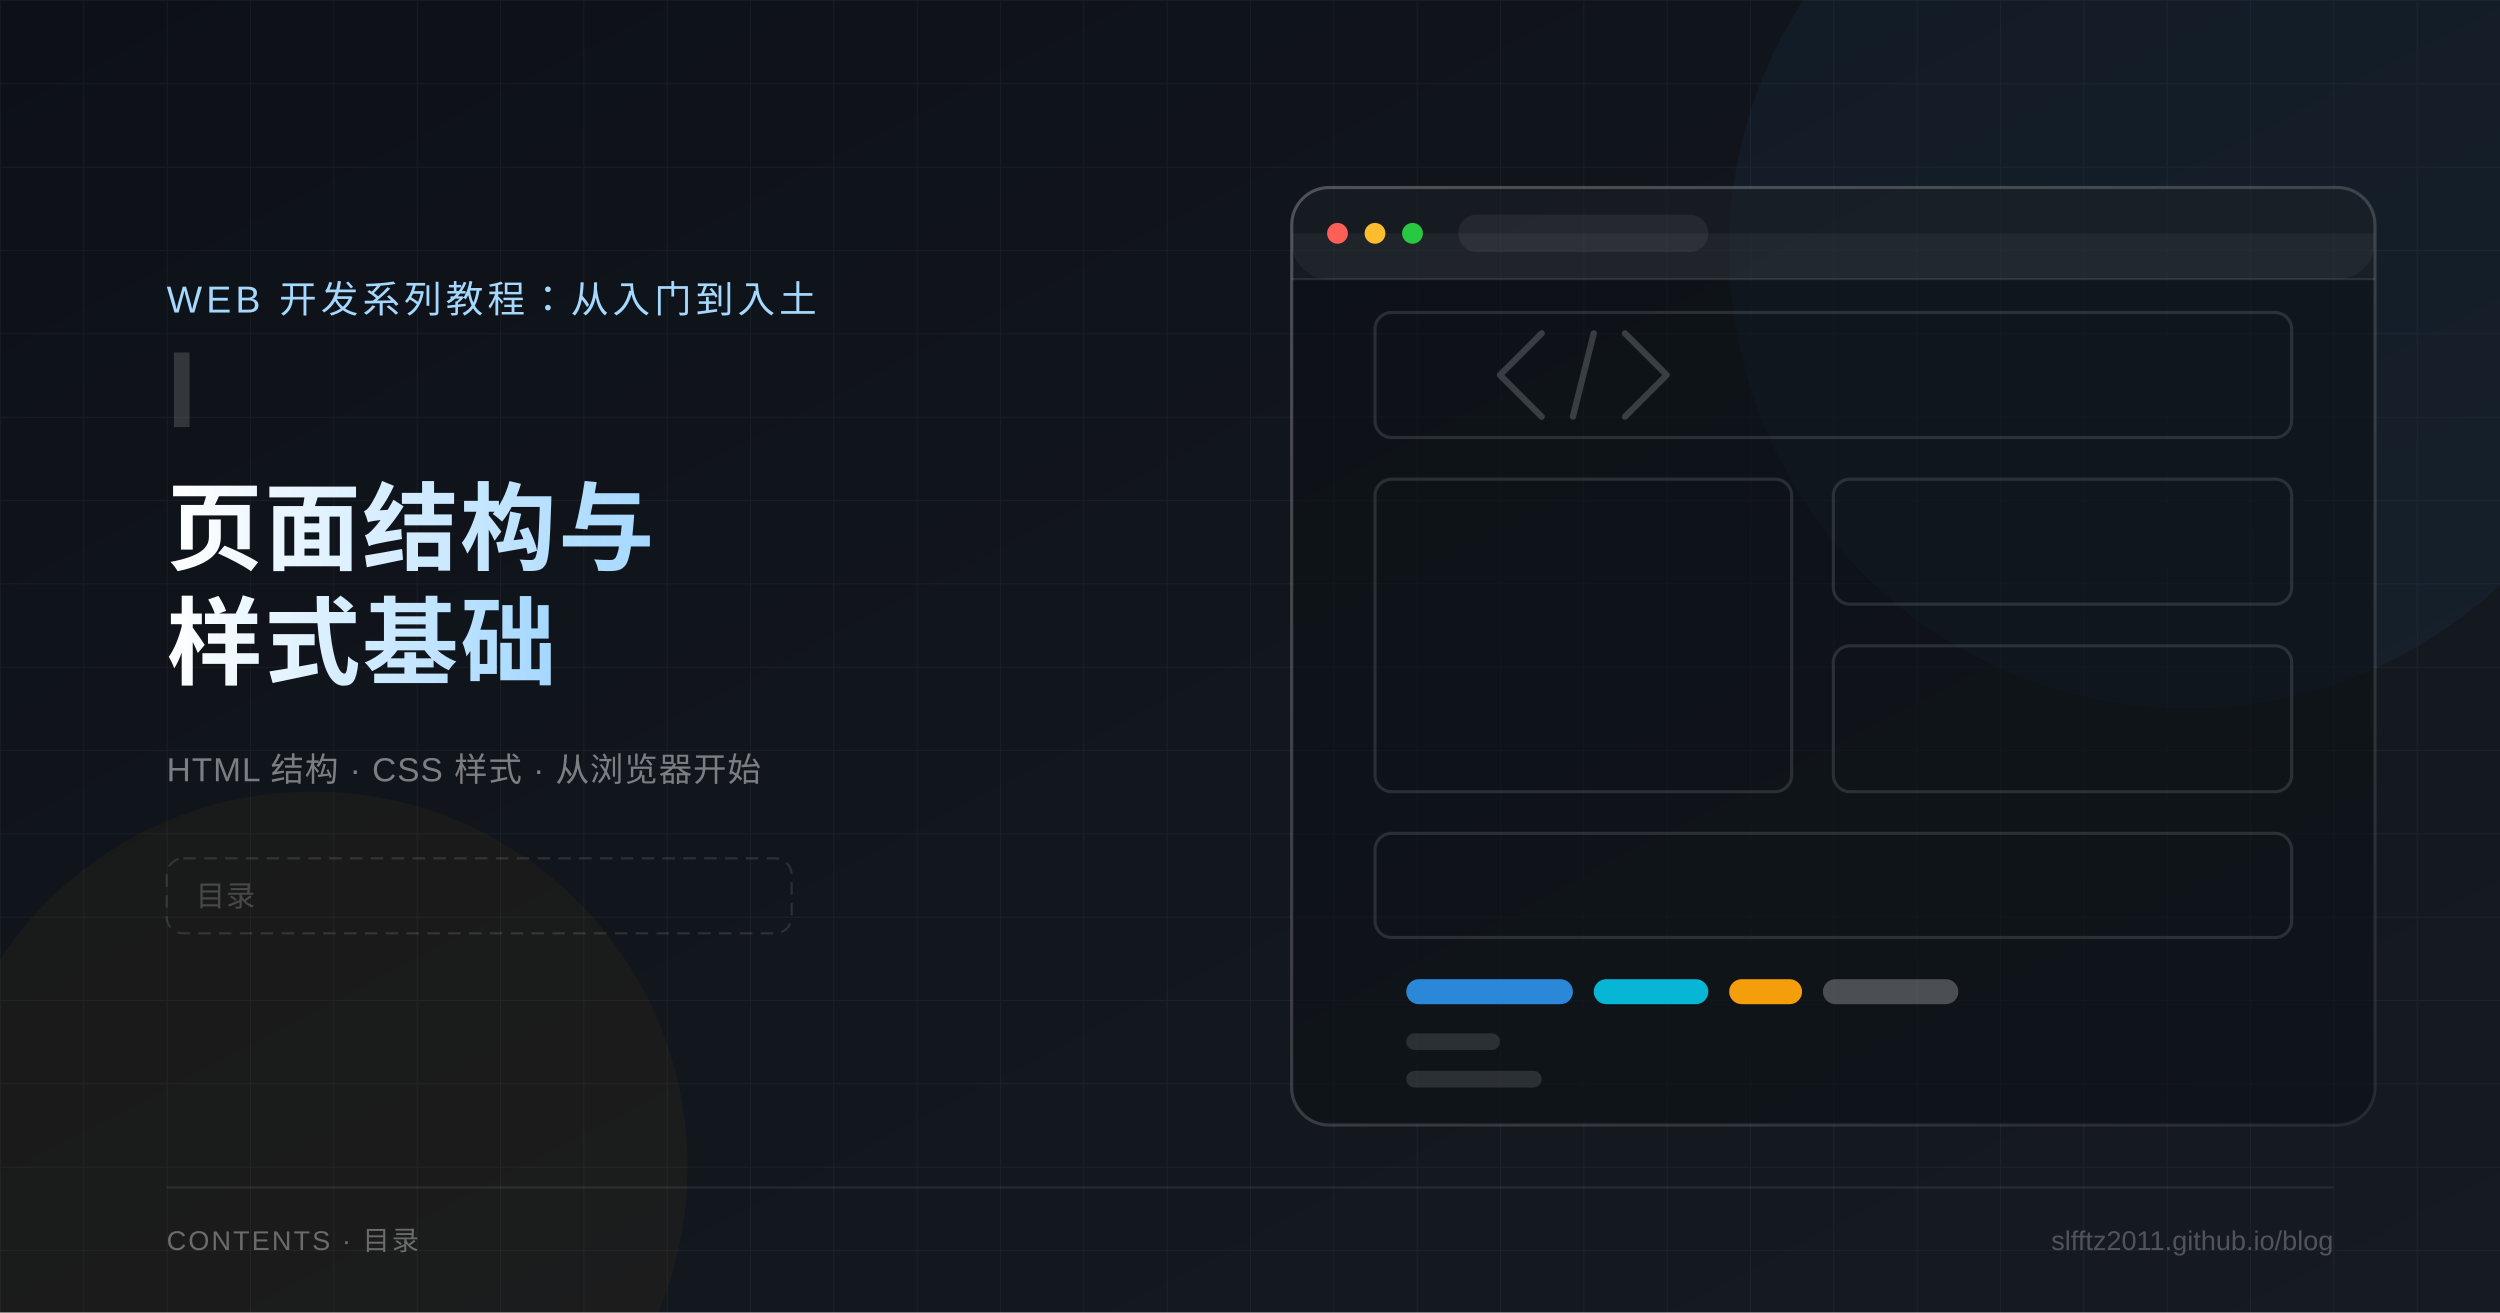
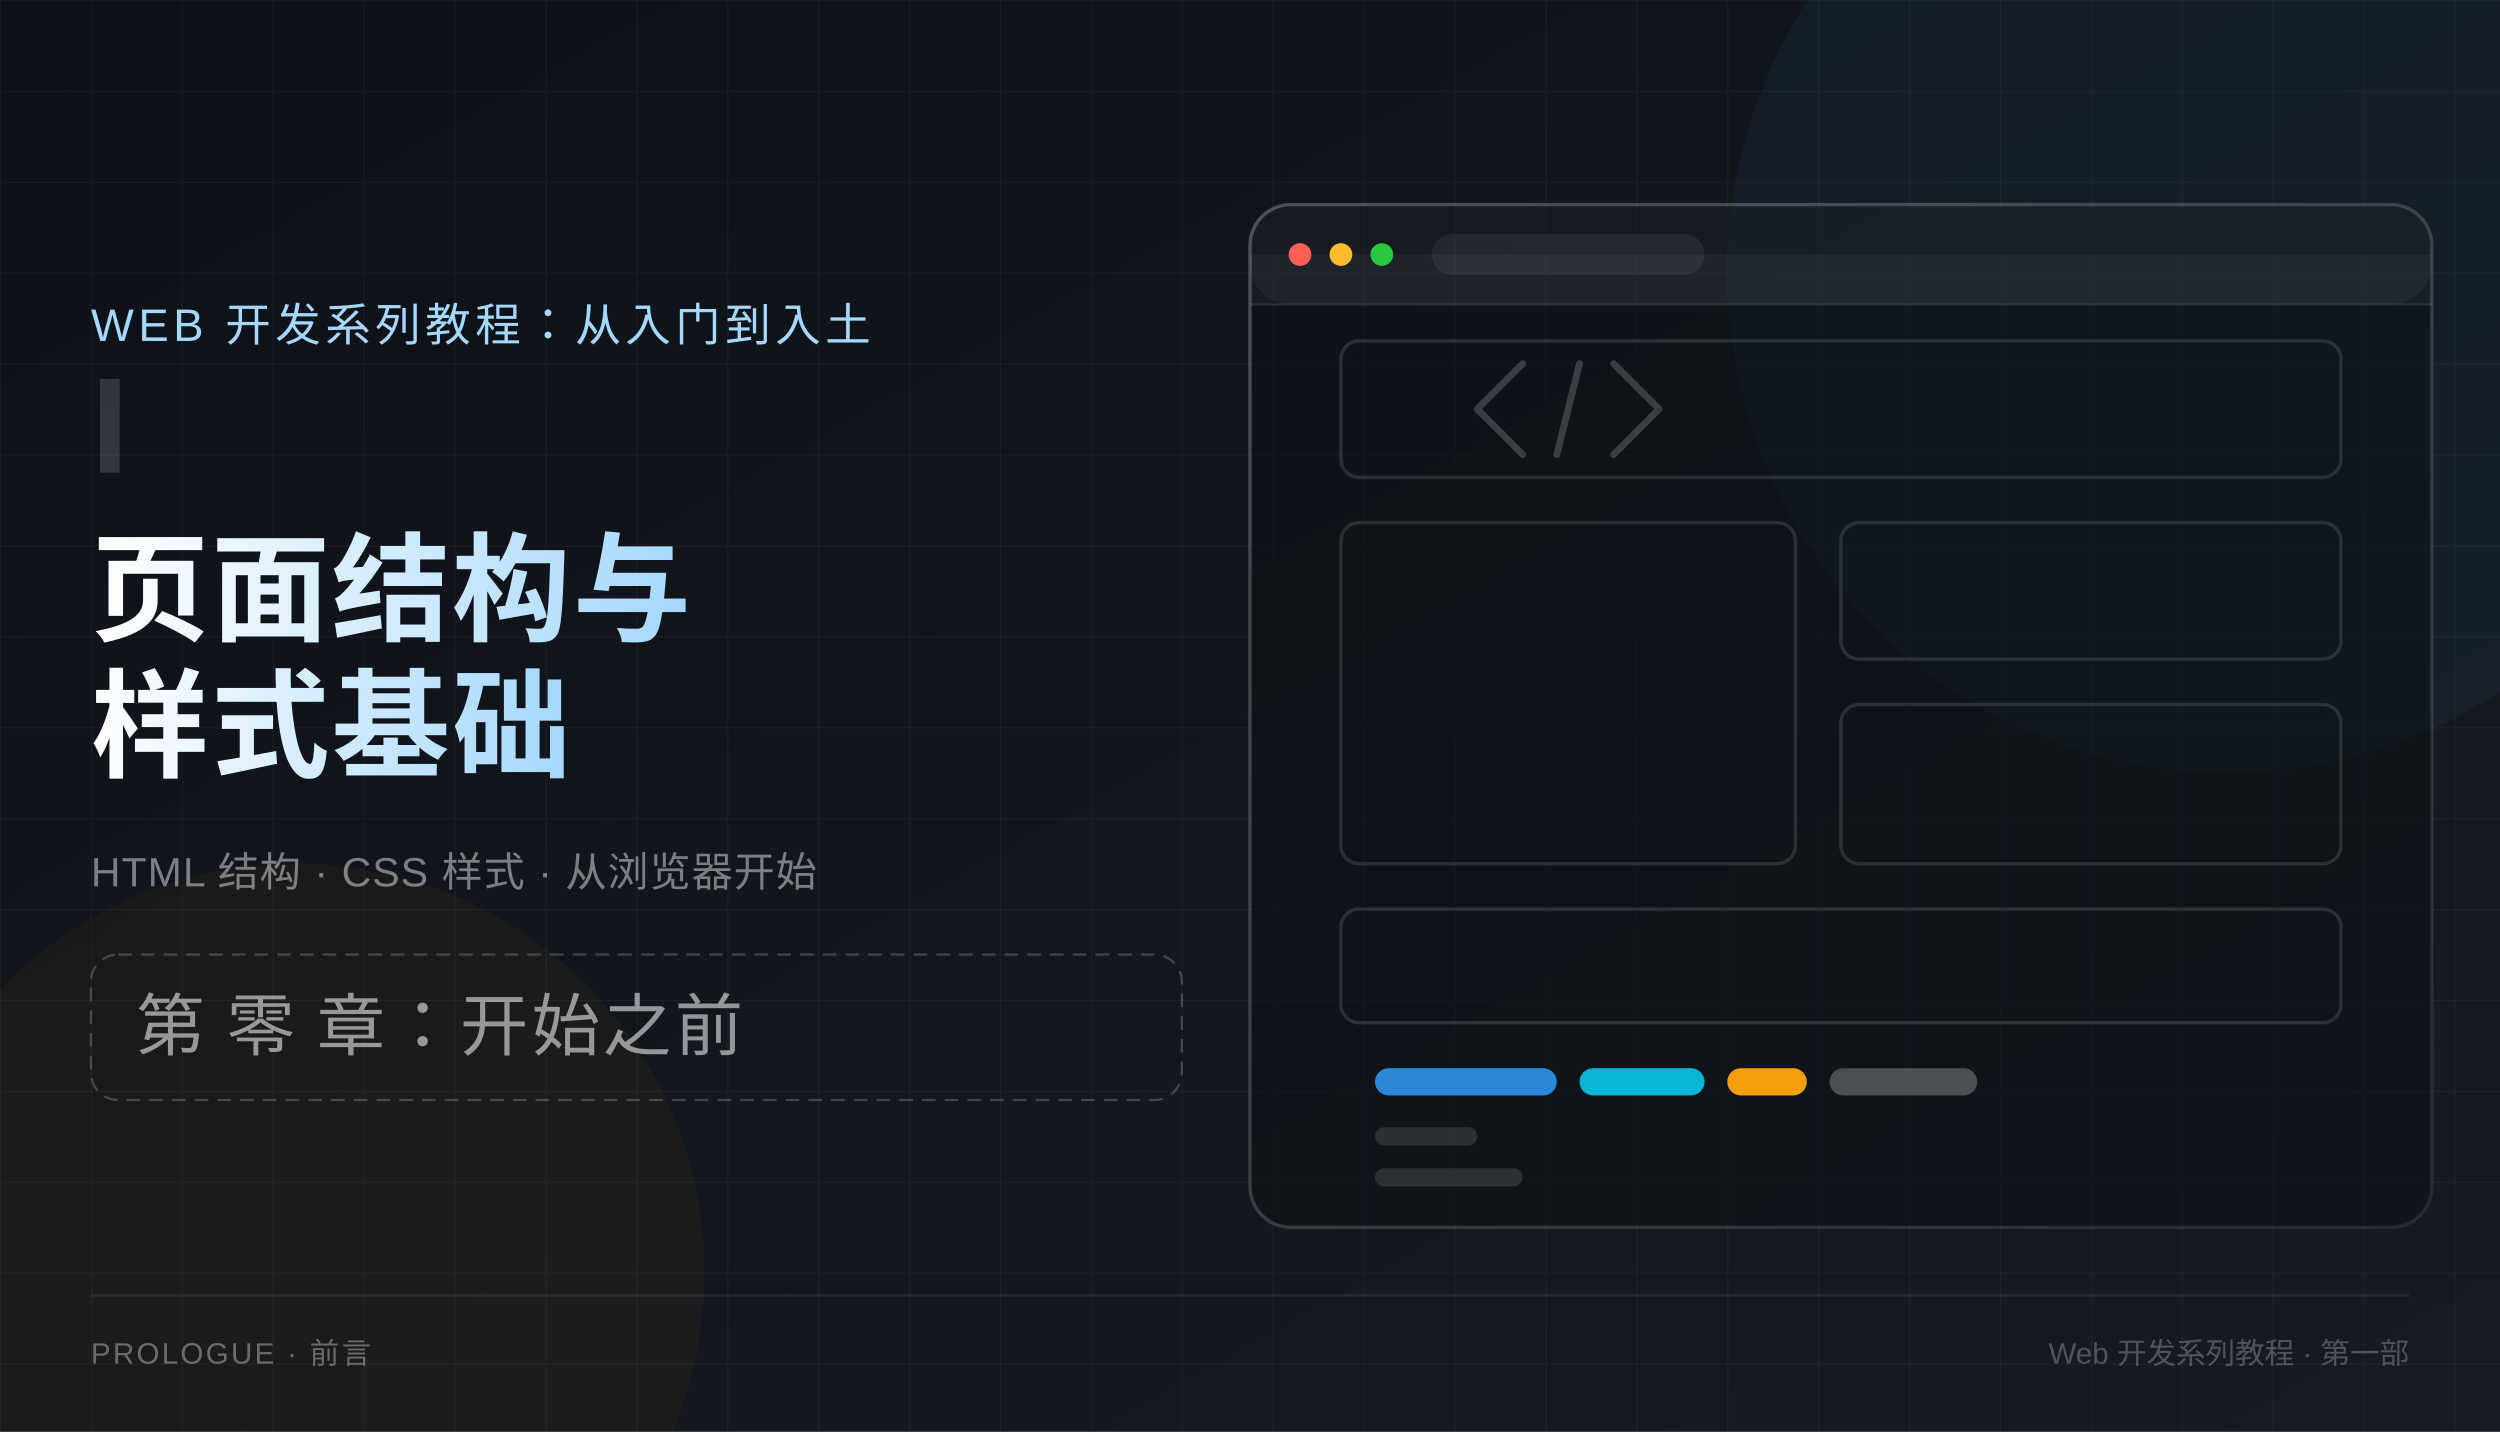
- <svg xmlns="http://www.w3.org/2000/svg" viewBox="0 0 1200 630" width="1200" height="630">
+ <svg xmlns="http://www.w3.org/2000/svg" viewBox="0 0 1100 630" width="1100" height="630">
  <defs>
    <linearGradient id="bg" x1="0" y1="0" x2="1" y2="1">
      <stop offset="0%" stop-color="#0d1117" />
      <stop offset="100%" stop-color="#161b22" />
    </linearGradient>
    <pattern id="grid" width="40" height="40" patternUnits="userSpaceOnUse">
      <path d="M 40 0 L 0 0 0 40" fill="none" stroke="#ffffff" stroke-opacity="0.04" stroke-width="1" />
    </pattern>
    <linearGradient id="windowStroke" x1="0" y1="0" x2="1" y2="1">
      <stop offset="0%" stop-color="#ffffff" stop-opacity="0.25" />
      <stop offset="100%" stop-color="#ffffff" stop-opacity="0.08" />
    </linearGradient>
    <linearGradient id="titleGrad" x1="0" y1="0" x2="1" y2="0">
      <stop offset="0%" stop-color="#ffffff" />
      <stop offset="100%" stop-color="#a5d8ff" />
    </linearGradient>
  </defs>
-   <rect width="1200" height="630" fill="url(#bg)" />
-   <rect width="1200" height="630" fill="url(#grid)" />
-   <circle cx="1050" cy="120" r="220" fill="#2B88D8" opacity="0.06" />
-   <circle cx="150" cy="560" r="180" fill="#f59e0b" opacity="0.04" />
-   <g transform="translate(620, 90)">
+   <rect width="1100" height="630" fill="url(#bg)" />
+   <rect width="1100" height="630" fill="url(#grid)" />
+   <circle cx="980" cy="120" r="220" fill="#2B88D8" opacity="0.06" />
+   <circle cx="130" cy="560" r="180" fill="#f59e0b" opacity="0.04" />
+   <g transform="translate(550, 90)">
    <rect x="0" y="0" width="520" height="450" rx="18" fill="#0d1117" fill-opacity="0.6" stroke="url(#windowStroke)" stroke-width="1.5" />
    <rect x="0" y="0" width="520" height="44" rx="18" fill="#ffffff" fill-opacity="0.04" />
    <rect x="0" y="22" width="520" height="22" fill="#ffffff" fill-opacity="0.04" />
    <line x1="0" y1="44" x2="520" y2="44" stroke="#ffffff" stroke-opacity="0.1" stroke-width="1" />
    <circle cx="22" cy="22" r="5" fill="#ff5f57" />
    <circle cx="40" cy="22" r="5" fill="#febc2e" />
    <circle cx="58" cy="22" r="5" fill="#28c840" />
    <rect x="80" y="13" width="120" height="18" rx="9" fill="#ffffff" fill-opacity="0.06" />
  </g>
-   <g transform="translate(660, 150)" stroke="#ffffff" stroke-opacity="0.12" stroke-width="1.5" fill="none">
+   <g transform="translate(590, 150)" stroke="#ffffff" stroke-opacity="0.12" stroke-width="1.5" fill="none">
    <rect x="0" y="0" width="440" height="60" rx="8" />
    <rect x="0" y="80" width="200" height="150" rx="8" />
    <rect x="220" y="80" width="220" height="60" rx="8" />
    <rect x="220" y="160" width="220" height="70" rx="8" />
    <rect x="0" y="250" width="440" height="50" rx="8" />
  </g>
-   <g transform="translate(720, 135)" fill="none" stroke="#ffffff" stroke-opacity="0.18" stroke-width="3" stroke-linecap="round" stroke-linejoin="round">
+   <g transform="translate(650, 135)" fill="none" stroke="#ffffff" stroke-opacity="0.18" stroke-width="3" stroke-linecap="round" stroke-linejoin="round">
    <polyline points="20,25 0,45 20,65" />
    <line x1="35" y1="65" x2="45" y2="25" />
    <polyline points="60,25 80,45 60,65" />
  </g>
-   <g transform="translate(675, 470)">
+   <g transform="translate(605, 470)">
    <rect x="0" y="0" width="80" height="12" rx="6" fill="#2B88D8" />
    <rect x="90" y="0" width="55" height="12" rx="6" fill="#06b6d4" />
    <rect x="155" y="0" width="35" height="12" rx="6" fill="#f59e0b" />
    <rect x="200" y="0" width="65" height="12" rx="6" fill="#ffffff" opacity="0.25" />
    <rect x="0" y="26" width="45" height="8" rx="4" fill="#ffffff" opacity="0.12" />
    <rect x="0" y="44" width="65" height="8" rx="4" fill="#ffffff" opacity="0.12" />
  </g>
-   <g transform="translate(80, 150)">
-     <text x="0" y="0" font-family="'Helvetica Neue', Arial, sans-serif" font-size="18" font-weight="500" fill="#a5d8ff" letter-spacing="2">
+   <g transform="translate(40, 150)">
+     <text x="0" y="0" font-family="'Helvetica Neue', Arial, sans-serif" font-size="20" font-weight="500" fill="#a5d8ff" letter-spacing="2">
      WEB 开发系列教程：从入门到入土
    </text>
-     <text x="0" y="55" font-family="'Helvetica Neue', Arial, sans-serif" font-size="52" font-weight="800" fill="#ffffff" opacity="0.15">
+     <text x="0" y="58" font-family="'Helvetica Neue', Arial, sans-serif" font-size="60" font-weight="800" fill="#ffffff" opacity="0.15">
      I
    </text>
-     <text x="0" y="120" font-family="'Helvetica Neue', Arial, sans-serif" font-size="46" font-weight="800" fill="url(#titleGrad)" letter-spacing="1">
+     <text x="0" y="128" font-family="'Helvetica Neue', Arial, sans-serif" font-size="52" font-weight="800" fill="url(#titleGrad)" letter-spacing="1">
      页面结构与
    </text>
-     <text x="0" y="175" font-family="'Helvetica Neue', Arial, sans-serif" font-size="46" font-weight="800" fill="url(#titleGrad)" letter-spacing="1">
+     <text x="0" y="188" font-family="'Helvetica Neue', Arial, sans-serif" font-size="52" font-weight="800" fill="url(#titleGrad)" letter-spacing="1">
      样式基础
    </text>
-     <text x="0" y="225" font-family="'Helvetica Neue', Arial, sans-serif" font-size="16" fill="#ffffff" opacity="0.45" letter-spacing="0.5">
+     <text x="0" y="240" font-family="'Helvetica Neue', Arial, sans-serif" font-size="18" fill="#ffffff" opacity="0.45" letter-spacing="0.5">
      HTML 结构 · CSS 样式 · 从浏览器开始
    </text>
-     <g transform="translate(0, 280)">
-       <rect x="0" y="-18" width="300" height="36" rx="8" fill="none" stroke="#ffffff" stroke-opacity="0.12" stroke-width="1" stroke-dasharray="6 4" />
-       <text x="14" y="5" font-family="'Helvetica Neue', Arial, sans-serif" font-size="14" fill="#ffffff" opacity="0.2" letter-spacing="0.5">目录</text>
+     <g transform="translate(0, 302)">
+       <rect x="0" y="-32" width="480" height="64" rx="12" fill="none" stroke="#ffffff" stroke-opacity="0.2" stroke-width="1" stroke-dasharray="6 4" />
+       <text x="20" y="10" font-family="'Helvetica Neue', Arial, sans-serif" font-size="30" fill="#ffffff" opacity="0.55" letter-spacing="1.5">
+         第 零 章：开始之前
+       </text>
    </g>
  </g>
-   <g transform="translate(80, 570)">
-     <line x1="0" y1="0" x2="1040" y2="0" stroke="#ffffff" stroke-opacity="0.08" stroke-width="1" />
+   <g transform="translate(40, 570)">
+     <line x1="0" y1="0" x2="1020" y2="0" stroke="#ffffff" stroke-opacity="0.08" stroke-width="1" />
    <text x="0" y="30" font-family="'Helvetica Neue', Arial, sans-serif" font-size="13" fill="#ffffff" opacity="0.35" letter-spacing="1">
-       CONTENTS · 目录
+       PROLOGUE · 前言
    </text>
-     <text x="1040" y="30" text-anchor="end" font-family="'Helvetica Neue', Arial, sans-serif" font-size="13" fill="#ffffff" opacity="0.25">
-       slfftz2011.github.io/blog
+     <text x="1020" y="30" text-anchor="end" font-family="'Helvetica Neue', Arial, sans-serif" font-size="13" fill="#ffffff" opacity="0.25">
+       Web 开发系列教程 · 第一部
    </text>
  </g>
</svg>
